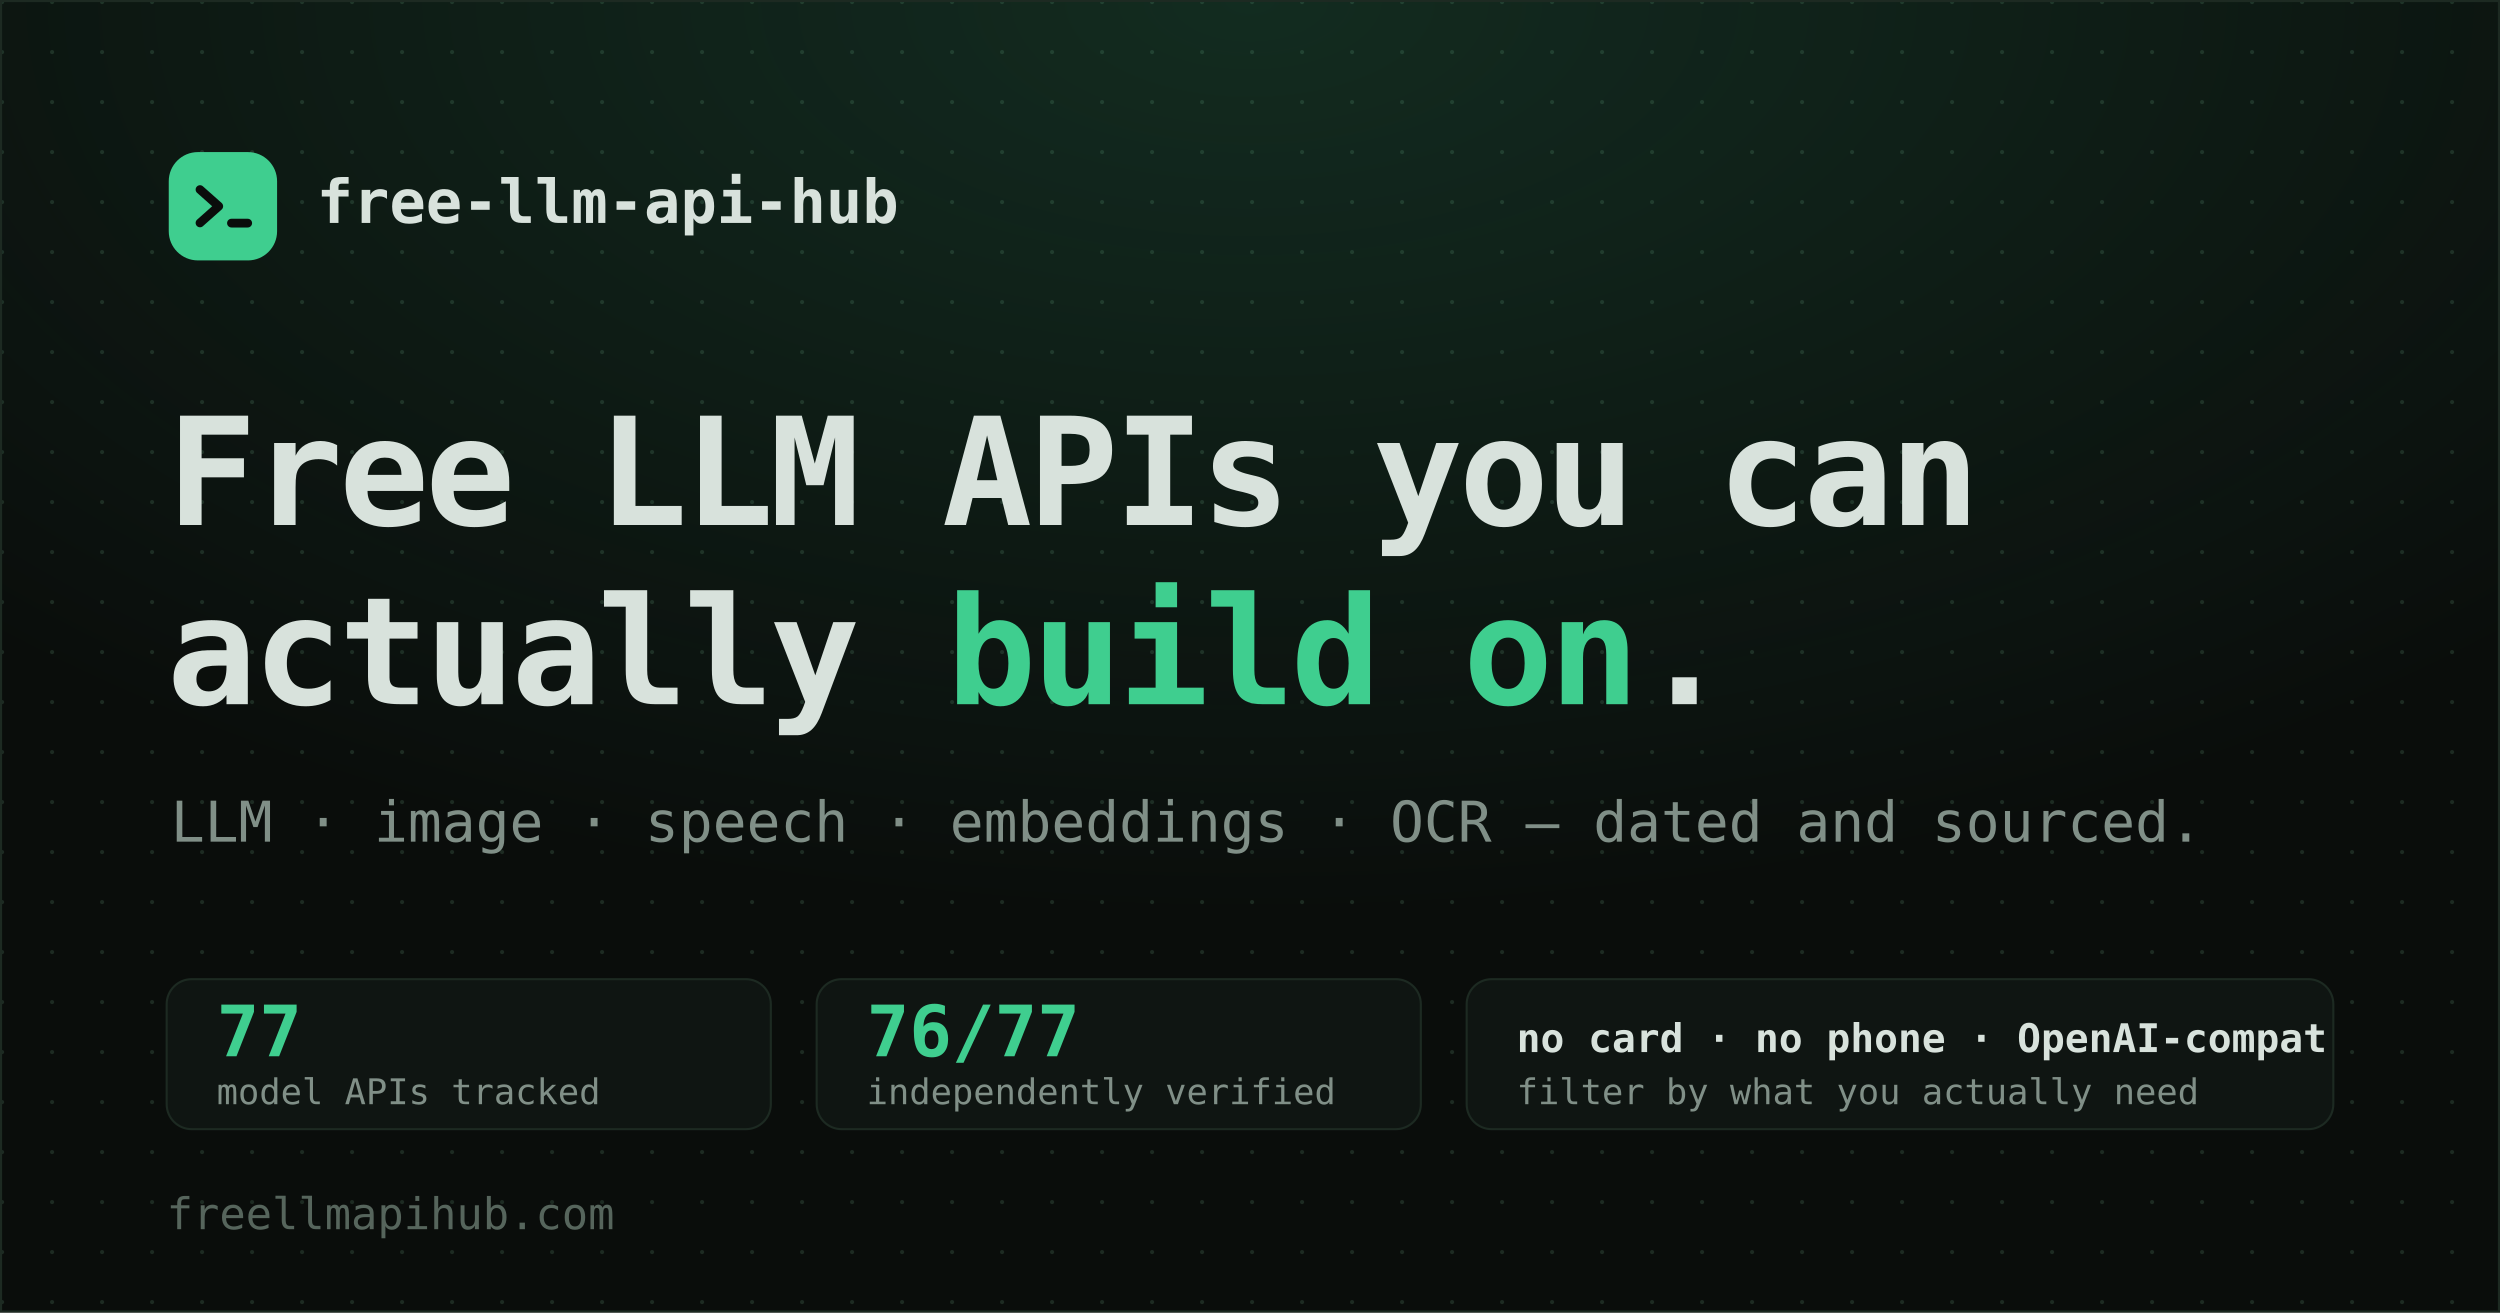
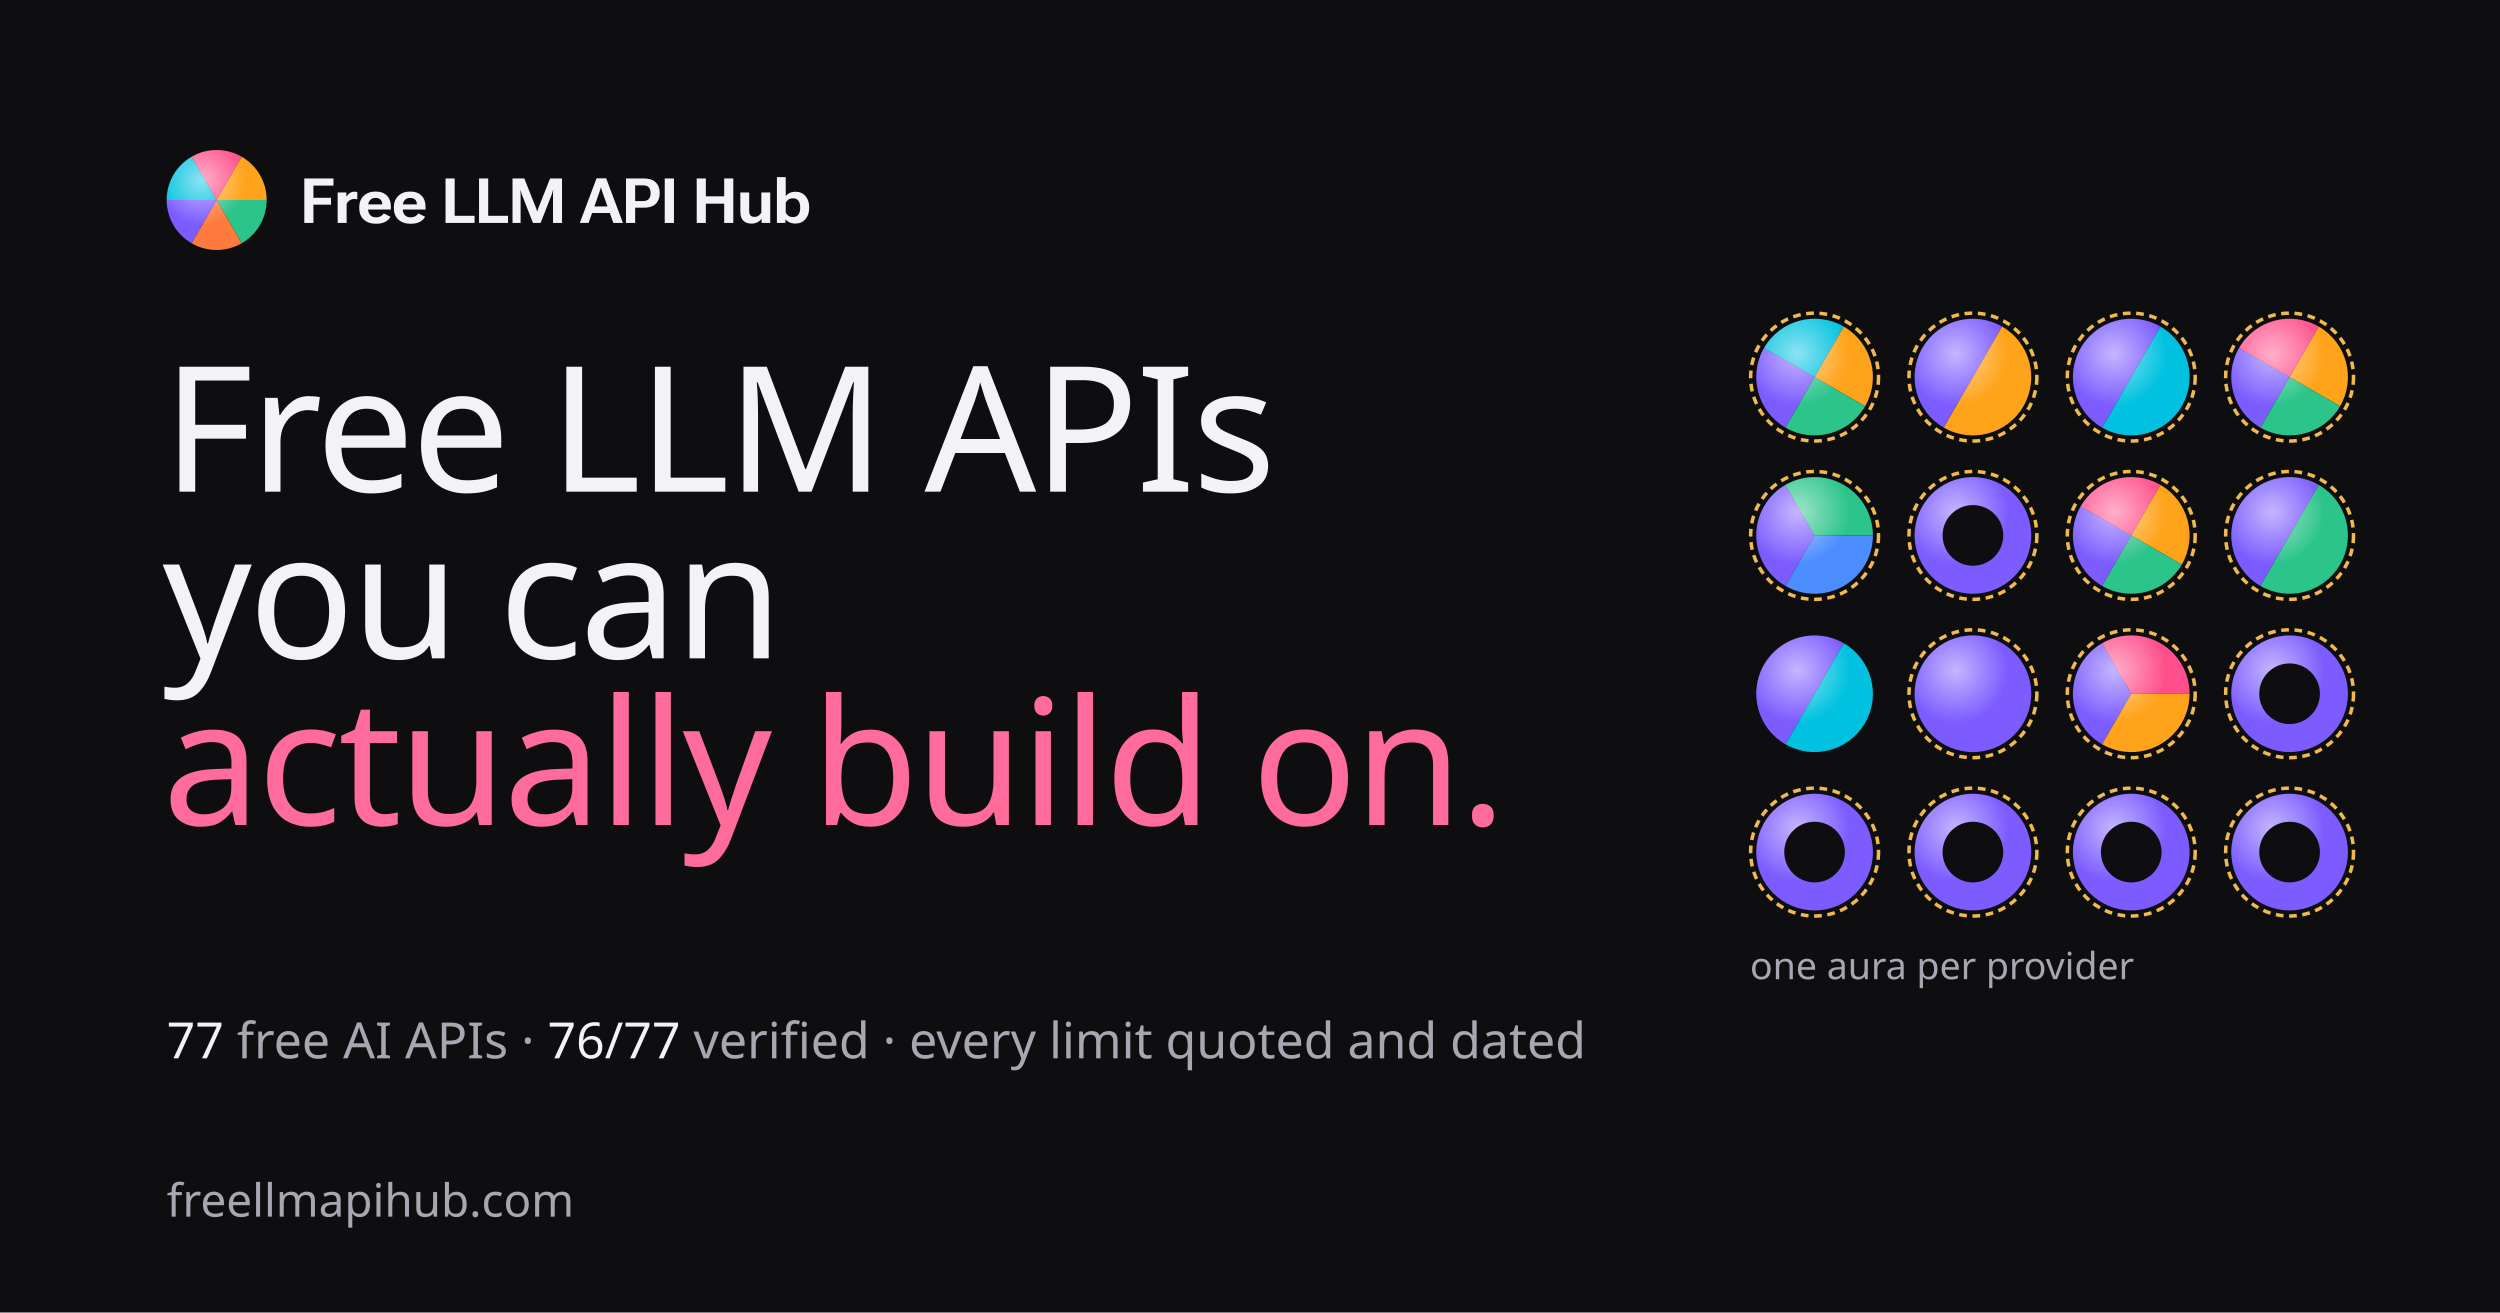
- <svg xmlns="http://www.w3.org/2000/svg" width="1200" height="630" viewBox="0 0 1200 630" font-family="'JetBrains Mono', ui-monospace, Menlo, Consolas, monospace">
-   <defs>
-     <radialGradient id="glow" cx="50%" cy="0%" r="70%">
-       <stop offset="0" stop-color="#3fce8f" stop-opacity="0.16" />
-       <stop offset="1" stop-color="#3fce8f" stop-opacity="0" />
-     </radialGradient>
-     <pattern id="dots" width="24" height="24" patternUnits="userSpaceOnUse">
-       <circle cx="1" cy="1" r="1" fill="#1d2a22" />
-     </pattern>
-   </defs>
-   <rect width="1200" height="630" fill="#0a0d0b" />
-   <rect width="1200" height="630" fill="url(#dots)" />
-   <rect width="1200" height="630" fill="url(#glow)" />
-   <rect x="0.5" y="0.5" width="1199" height="629" fill="none" stroke="#1d2a22" />
-   <g transform="translate(80,72)">
-     <rect x="1" y="1" width="52" height="52" rx="14" fill="#3fce8f" />
-     <path d="M16 19 L25 27 L16 35" fill="none" stroke="#0a0d0b" stroke-width="4.2" stroke-linecap="round" stroke-linejoin="round" />
-     <rect x="29" y="33" width="12" height="4.2" rx="2.1" fill="#0a0d0b" />
-   </g>
-   <text x="152" y="107" fill="#d8e2dc" font-size="29" font-weight="700">free-llm-api-hub</text>
-   <text x="80" y="252" fill="#d8e2dc" font-size="72" font-weight="700" letter-spacing="-2">Free LLM APIs you can</text>
-   <text x="80" y="338" fill="#d8e2dc" font-size="72" font-weight="700" letter-spacing="-2">actually <tspan fill="#3fce8f">build on</tspan>.</text>
-   <text x="82" y="404" fill="#808f87" font-size="27">LLM · image · speech · embeddings · OCR — dated and sourced.</text>
-   <g font-weight="700">
-     <rect x="80" y="470" width="290" height="72" rx="12" fill="#0f1512" stroke="#1d2a22" />
-     <text x="104" y="507" fill="#3fce8f" font-size="34">77</text>
-     <text x="104" y="530" fill="#808f87" font-size="17" font-weight="400">model APIs tracked</text>
-     <rect x="392" y="470" width="290" height="72" rx="12" fill="#0f1512" stroke="#1d2a22" />
-     <text x="416" y="507" fill="#3fce8f" font-size="34">76/77</text>
-     <text x="416" y="530" fill="#808f87" font-size="17" font-weight="400">independently verified</text>
-     <rect x="704" y="470" width="416" height="72" rx="12" fill="#0f1512" stroke="#1d2a22" />
-     <text x="728" y="505" fill="#d8e2dc" font-size="19">no card · no phone · OpenAI-compat</text>
-     <text x="728" y="530" fill="#808f87" font-size="17" font-weight="400">filter by what you actually need</text>
-   </g>
-   <text x="80" y="590" fill="#56655c" font-size="21">freellmapihub.com</text>
+ <svg xmlns="http://www.w3.org/2000/svg" width="1200" height="630" viewBox="0 0 1200 630">
+   <rect width="1200" height="630" fill="#0e0e11" />
+   <defs>
+     <radialGradient id="hub-sh" cx="35%" cy="30%" r="45%">
+       <stop offset="0" stop-color="#fff" stop-opacity=".55" />
+       <stop offset="1" stop-color="#fff" stop-opacity="0" />
+     </radialGradient>
+   </defs>
+   <g>
+     <path d="M104 96L92 116.78A24 24 0 0 1 80 96Z" fill="#7c5cff" />
+     <path d="M104 96L80 96A24 24 0 0 1 92 75.22Z" fill="#00c2e0" />
+     <path d="M104 96L92 75.22A24 24 0 0 1 116 75.22Z" fill="#ff4f8b" />
+     <path d="M104 96L116 75.22A24 24 0 0 1 128 96Z" fill="#ffa31a" />
+     <path d="M104 96L128 96A24 24 0 0 1 116 116.78Z" fill="#2bc48a" />
+     <path d="M104 96L116 116.78A24 24 0 0 1 92 116.78Z" fill="#ff7a3d" />
+     <circle cx="104" cy="96" r="24" fill="url(#hub-sh)" />
+   </g>
+   <path transform="translate(144 107) scale(0.014648)" fill="#f3f3f5" d="M141 0H440V-599H1016V-822H440V-1223H1096V-1456H141ZM1234 0H1528V-623Q1562 -694 1629 -740Q1696 -785 1776 -785Q1808 -785 1833 -782Q1858 -778 1878 -772V-1009Q1866 -1013 1841 -1019Q1815 -1024 1785 -1024Q1699 -1024 1631 -977Q1562 -929 1524 -862H1520L1517 -998H1234ZM1941 -486Q1941 -252 2087 -112Q2234 28 2495 28Q2677 28 2796 -37Q2915 -101 2965 -202L2747 -310Q2710 -257 2647 -220Q2584 -183 2491 -183Q2361 -183 2295 -262Q2229 -341 2229 -477V-536Q2229 -663 2292 -741Q2354 -819 2475 -819Q2587 -819 2641 -762Q2694 -705 2694 -620V-606H2117V-438H2979V-531Q2979 -763 2847 -895Q2715 -1028 2476 -1028Q2237 -1028 2089 -888Q1941 -747 1941 -516ZM3075 -486Q3075 -252 3222 -112Q3369 28 3629 28Q3812 28 3930 -37Q4049 -101 4099 -202L3882 -310Q3844 -257 3781 -220Q3719 -183 3626 -183Q3496 -183 3430 -262Q3364 -341 3364 -477V-536Q3364 -663 3426 -741Q3488 -819 3610 -819Q3721 -819 3775 -762Q3829 -705 3829 -620V-606H3252V-438H4113V-531Q4113 -763 3981 -895Q3849 -1028 3611 -1028Q3371 -1028 3223 -888Q3075 -747 3075 -516ZM4769 0H5720V-234H5069V-1456H4769ZM5867 0H6817V-234H6167V-1456H5867ZM6964 0H7229L7229 -937Q7229 -969 7227 -1008Q7226 -1048 7224 -1076H7230Q7235 -1048 7246 -1009Q7256 -969 7268 -937L7634 0H7885L8252 -937Q8263 -969 8273 -1007Q8283 -1044 8289 -1076H8296Q8293 -1045 8292 -1007Q8291 -969 8291 -937L8291 0H8586V-1456H8195L7814 -497Q7802 -464 7792 -434Q7782 -404 7775 -371H7770Q7763 -404 7754 -434Q7744 -464 7731 -497L7351 -1456H6964ZM9169 0H9457L9820 -1032Q9833 -1069 9842 -1101Q9850 -1133 9858 -1162H9864Q9872 -1133 9880 -1101Q9889 -1069 9902 -1032L10268 0H10582L10033 -1461H9717ZM9456 -326H10281L10214 -540H9521ZM10683 0H10983V-499H11276Q11529 -498 11658 -627Q11788 -756 11788 -978Q11788 -1202 11657 -1329Q11527 -1456 11279 -1456H10683ZM10983 -716V-1232H11234Q11376 -1232 11432 -1162Q11489 -1092 11489 -975Q11489 -858 11432 -787Q11376 -716 11234 -716ZM11952 0H12254V-1456H11952ZM13000 0H13299V-631H13900V0H14199V-1456H13900V-871H13299V-1456H13000ZM14429 -377Q14429 -164 14528 -71Q14627 23 14788 23Q14902 23 14988 -20Q15074 -63 15121 -133H15124L15130 0H15409V-998H15118V-342Q15087 -280 15029 -238Q14972 -197 14896 -197Q14812 -197 14766 -241Q14720 -285 14720 -391V-998H14429ZM15628 0H15907L15911 -117H15914Q15953 -58 16040 -18Q16126 21 16236 21Q16439 21 16562 -121Q16685 -263 16685 -488V-518Q16685 -741 16563 -881Q16442 -1021 16238 -1021Q16128 -1021 16047 -983Q15967 -945 15917 -882V-1501H15628ZM15917 -335V-663Q15942 -719 16002 -763Q16063 -806 16150 -806Q16274 -806 16332 -728Q16390 -650 16390 -522V-482Q16390 -352 16332 -272Q16273 -191 16154 -191Q16062 -191 16002 -235Q15943 -279 15917 -335Z" />
+   <text x="78" y="236" fill="#f3f3f5" font-family="OG Display" font-size="84" letter-spacing="-1.5">Free LLM APIs</text>
+   <text x="78" y="316" fill="#f3f3f5" font-family="OG Display" font-size="84" letter-spacing="-1.5">you can</text>
+   <text x="78" y="396" fill="#ff6b9a" font-family="OG Display" font-size="84" letter-spacing="-1.5">actually build on.</text>
+   <text x="80" y="508" fill="#a6a7b0" font-family="OG Mono" font-size="24">
+     <tspan fill="#f3f3f5" font-weight="500">77</tspan> free AI APIs · <tspan fill="#f3f3f5" font-weight="500">76/77</tspan> verified · every limit quoted and dated</text>
+   <defs>
+     <radialGradient id="h0-sh" cx="35%" cy="30%" r="45%">
+       <stop offset="0" stop-color="#fff" stop-opacity=".55" />
+       <stop offset="1" stop-color="#fff" stop-opacity="0" />
+     </radialGradient>
+   </defs>
+   <g>
+     <path d="M871 181L857 205.25A28 28 0 0 1 846.75 167Z" fill="#7c5cff" />
+     <path d="M871 181L846.75 167A28 28 0 0 1 885 156.75Z" fill="#00c2e0" />
+     <path d="M871 181L885 156.75A28 28 0 0 1 895.25 195Z" fill="#ffa31a" />
+     <path d="M871 181L895.25 195A28 28 0 0 1 857 205.25Z" fill="#2bc48a" />
+     <circle cx="871" cy="181" r="28" fill="url(#h0-sh)" />
+   </g>
+   <circle cx="871" cy="181" r="30.69" fill="none" stroke="#f0ba4e" stroke-width="1.68" stroke-dasharray="3.7 2.69" />
+   <defs>
+     <radialGradient id="h1-sh" cx="35%" cy="30%" r="45%">
+       <stop offset="0" stop-color="#fff" stop-opacity=".55" />
+       <stop offset="1" stop-color="#fff" stop-opacity="0" />
+     </radialGradient>
+   </defs>
+   <g>
+     <path d="M947 181L933 205.25A28 28 0 0 1 961 156.75Z" fill="#7c5cff" />
+     <path d="M947 181L961 156.75A28 28 0 0 1 933 205.25Z" fill="#ffa31a" />
+     <circle cx="947" cy="181" r="28" fill="url(#h1-sh)" />
+   </g>
+   <circle cx="947" cy="181" r="30.69" fill="none" stroke="#f0ba4e" stroke-width="1.68" stroke-dasharray="3.7 2.69" />
+   <defs>
+     <radialGradient id="h2-sh" cx="35%" cy="30%" r="45%">
+       <stop offset="0" stop-color="#fff" stop-opacity=".55" />
+       <stop offset="1" stop-color="#fff" stop-opacity="0" />
+     </radialGradient>
+   </defs>
+   <g>
+     <path d="M1023 181L1009 205.25A28 28 0 0 1 1037 156.75Z" fill="#7c5cff" />
+     <path d="M1023 181L1037 156.75A28 28 0 0 1 1009 205.25Z" fill="#00c2e0" />
+     <circle cx="1023" cy="181" r="28" fill="url(#h2-sh)" />
+   </g>
+   <circle cx="1023" cy="181" r="30.69" fill="none" stroke="#f0ba4e" stroke-width="1.68" stroke-dasharray="3.7 2.69" />
+   <defs>
+     <radialGradient id="h3-sh" cx="35%" cy="30%" r="45%">
+       <stop offset="0" stop-color="#fff" stop-opacity=".55" />
+       <stop offset="1" stop-color="#fff" stop-opacity="0" />
+     </radialGradient>
+   </defs>
+   <g>
+     <path d="M1099 181L1085 205.25A28 28 0 0 1 1074.75 167Z" fill="#7c5cff" />
+     <path d="M1099 181L1074.75 167A28 28 0 0 1 1113 156.75Z" fill="#ff4f8b" />
+     <path d="M1099 181L1113 156.75A28 28 0 0 1 1123.25 195Z" fill="#ffa31a" />
+     <path d="M1099 181L1123.25 195A28 28 0 0 1 1085 205.25Z" fill="#2bc48a" />
+     <circle cx="1099" cy="181" r="28" fill="url(#h3-sh)" />
+   </g>
+   <circle cx="1099" cy="181" r="30.69" fill="none" stroke="#f0ba4e" stroke-width="1.68" stroke-dasharray="3.7 2.69" />
+   <defs>
+     <radialGradient id="h4-sh" cx="35%" cy="30%" r="45%">
+       <stop offset="0" stop-color="#fff" stop-opacity=".55" />
+       <stop offset="1" stop-color="#fff" stop-opacity="0" />
+     </radialGradient>
+   </defs>
+   <g>
+     <path d="M871 257L857 281.25A28 28 0 0 1 857 232.75Z" fill="#7c5cff" />
+     <path d="M871 257L857 232.75A28 28 0 0 1 899 257Z" fill="#2bc48a" />
+     <path d="M871 257L899 257A28 28 0 0 1 857 281.25Z" fill="#4c8dff" />
+     <circle cx="871" cy="257" r="28" fill="url(#h4-sh)" />
+   </g>
+   <circle cx="871" cy="257" r="30.69" fill="none" stroke="#f0ba4e" stroke-width="1.68" stroke-dasharray="3.7 2.69" />
+   <defs>
+     <radialGradient id="h5-sh" cx="35%" cy="30%" r="45%">
+       <stop offset="0" stop-color="#fff" stop-opacity=".55" />
+       <stop offset="1" stop-color="#fff" stop-opacity="0" />
+     </radialGradient>
+   </defs>
+   <g>
+     <circle cx="947" cy="257" r="28" fill="#7c5cff" />
+     <circle cx="947" cy="257" r="28" fill="url(#h5-sh)" />
+     <circle cx="947" cy="257" r="14.56" fill="#0e0e11" />
+   </g>
+   <circle cx="947" cy="257" r="30.69" fill="none" stroke="#f0ba4e" stroke-width="1.68" stroke-dasharray="3.7 2.69" />
+   <defs>
+     <radialGradient id="h6-sh" cx="35%" cy="30%" r="45%">
+       <stop offset="0" stop-color="#fff" stop-opacity=".55" />
+       <stop offset="1" stop-color="#fff" stop-opacity="0" />
+     </radialGradient>
+   </defs>
+   <g>
+     <path d="M1023 257L1009 281.25A28 28 0 0 1 998.75 243Z" fill="#7c5cff" />
+     <path d="M1023 257L998.75 243A28 28 0 0 1 1037 232.75Z" fill="#ff4f8b" />
+     <path d="M1023 257L1037 232.75A28 28 0 0 1 1047.25 271Z" fill="#ffa31a" />
+     <path d="M1023 257L1047.25 271A28 28 0 0 1 1009 281.25Z" fill="#2bc48a" />
+     <circle cx="1023" cy="257" r="28" fill="url(#h6-sh)" />
+   </g>
+   <circle cx="1023" cy="257" r="30.69" fill="none" stroke="#f0ba4e" stroke-width="1.68" stroke-dasharray="3.7 2.69" />
+   <defs>
+     <radialGradient id="h7-sh" cx="35%" cy="30%" r="45%">
+       <stop offset="0" stop-color="#fff" stop-opacity=".55" />
+       <stop offset="1" stop-color="#fff" stop-opacity="0" />
+     </radialGradient>
+   </defs>
+   <g>
+     <path d="M1099 257L1085 281.25A28 28 0 0 1 1113 232.75Z" fill="#7c5cff" />
+     <path d="M1099 257L1113 232.75A28 28 0 0 1 1085 281.25Z" fill="#2bc48a" />
+     <circle cx="1099" cy="257" r="28" fill="url(#h7-sh)" />
+   </g>
+   <circle cx="1099" cy="257" r="30.69" fill="none" stroke="#f0ba4e" stroke-width="1.68" stroke-dasharray="3.7 2.69" />
+   <defs>
+     <radialGradient id="h8-sh" cx="35%" cy="30%" r="45%">
+       <stop offset="0" stop-color="#fff" stop-opacity=".55" />
+       <stop offset="1" stop-color="#fff" stop-opacity="0" />
+     </radialGradient>
+   </defs>
+   <g>
+     <path d="M871 333L857 357.25A28 28 0 0 1 885 308.75Z" fill="#7c5cff" />
+     <path d="M871 333L885 308.75A28 28 0 0 1 857 357.25Z" fill="#00c2e0" />
+     <circle cx="871" cy="333" r="28" fill="url(#h8-sh)" />
+   </g>
+   <defs>
+     <radialGradient id="h9-sh" cx="35%" cy="30%" r="45%">
+       <stop offset="0" stop-color="#fff" stop-opacity=".55" />
+       <stop offset="1" stop-color="#fff" stop-opacity="0" />
+     </radialGradient>
+   </defs>
+   <g>
+     <circle cx="947" cy="333" r="28" fill="#7c5cff" />
+     <circle cx="947" cy="333" r="28" fill="url(#h9-sh)" />
+   </g>
+   <circle cx="947" cy="333" r="30.69" fill="none" stroke="#f0ba4e" stroke-width="1.68" stroke-dasharray="3.7 2.69" />
+   <defs>
+     <radialGradient id="h10-sh" cx="35%" cy="30%" r="45%">
+       <stop offset="0" stop-color="#fff" stop-opacity=".55" />
+       <stop offset="1" stop-color="#fff" stop-opacity="0" />
+     </radialGradient>
+   </defs>
+   <g>
+     <path d="M1023 333L1009 357.25A28 28 0 0 1 1009 308.75Z" fill="#7c5cff" />
+     <path d="M1023 333L1009 308.75A28 28 0 0 1 1051 333Z" fill="#ff4f8b" />
+     <path d="M1023 333L1051 333A28 28 0 0 1 1009 357.25Z" fill="#ffa31a" />
+     <circle cx="1023" cy="333" r="28" fill="url(#h10-sh)" />
+   </g>
+   <circle cx="1023" cy="333" r="30.69" fill="none" stroke="#f0ba4e" stroke-width="1.68" stroke-dasharray="3.7 2.69" />
+   <defs>
+     <radialGradient id="h11-sh" cx="35%" cy="30%" r="45%">
+       <stop offset="0" stop-color="#fff" stop-opacity=".55" />
+       <stop offset="1" stop-color="#fff" stop-opacity="0" />
+     </radialGradient>
+   </defs>
+   <g>
+     <circle cx="1099" cy="333" r="28" fill="#7c5cff" />
+     <circle cx="1099" cy="333" r="28" fill="url(#h11-sh)" />
+     <circle cx="1099" cy="333" r="14.56" fill="#0e0e11" />
+   </g>
+   <circle cx="1099" cy="333" r="30.69" fill="none" stroke="#f0ba4e" stroke-width="1.68" stroke-dasharray="3.7 2.69" />
+   <defs>
+     <radialGradient id="h12-sh" cx="35%" cy="30%" r="45%">
+       <stop offset="0" stop-color="#fff" stop-opacity=".55" />
+       <stop offset="1" stop-color="#fff" stop-opacity="0" />
+     </radialGradient>
+   </defs>
+   <g>
+     <circle cx="871" cy="409" r="28" fill="#7c5cff" />
+     <circle cx="871" cy="409" r="28" fill="url(#h12-sh)" />
+     <circle cx="871" cy="409" r="14.56" fill="#0e0e11" />
+   </g>
+   <circle cx="871" cy="409" r="30.69" fill="none" stroke="#f0ba4e" stroke-width="1.68" stroke-dasharray="3.7 2.69" />
+   <defs>
+     <radialGradient id="h13-sh" cx="35%" cy="30%" r="45%">
+       <stop offset="0" stop-color="#fff" stop-opacity=".55" />
+       <stop offset="1" stop-color="#fff" stop-opacity="0" />
+     </radialGradient>
+   </defs>
+   <g>
+     <circle cx="947" cy="409" r="28" fill="#7c5cff" />
+     <circle cx="947" cy="409" r="28" fill="url(#h13-sh)" />
+     <circle cx="947" cy="409" r="14.56" fill="#0e0e11" />
+   </g>
+   <circle cx="947" cy="409" r="30.69" fill="none" stroke="#f0ba4e" stroke-width="1.68" stroke-dasharray="3.7 2.69" />
+   <defs>
+     <radialGradient id="h14-sh" cx="35%" cy="30%" r="45%">
+       <stop offset="0" stop-color="#fff" stop-opacity=".55" />
+       <stop offset="1" stop-color="#fff" stop-opacity="0" />
+     </radialGradient>
+   </defs>
+   <g>
+     <circle cx="1023" cy="409" r="28" fill="#7c5cff" />
+     <circle cx="1023" cy="409" r="28" fill="url(#h14-sh)" />
+     <circle cx="1023" cy="409" r="14.56" fill="#0e0e11" />
+   </g>
+   <circle cx="1023" cy="409" r="30.69" fill="none" stroke="#f0ba4e" stroke-width="1.68" stroke-dasharray="3.7 2.69" />
+   <defs>
+     <radialGradient id="h15-sh" cx="35%" cy="30%" r="45%">
+       <stop offset="0" stop-color="#fff" stop-opacity=".55" />
+       <stop offset="1" stop-color="#fff" stop-opacity="0" />
+     </radialGradient>
+   </defs>
+   <g>
+     <circle cx="1099" cy="409" r="28" fill="#7c5cff" />
+     <circle cx="1099" cy="409" r="28" fill="url(#h15-sh)" />
+     <circle cx="1099" cy="409" r="14.56" fill="#0e0e11" />
+   </g>
+   <circle cx="1099" cy="409" r="30.69" fill="none" stroke="#f0ba4e" stroke-width="1.68" stroke-dasharray="3.7 2.69" />
+   <text x="840" y="470" fill="#a6a7b0" font-family="OG Mono" font-size="18">one aura per provider</text>
+   <text x="80" y="584" fill="#a6a7b0" font-family="OG Mono" font-size="22">freellmapihub.com</text>
</svg>
